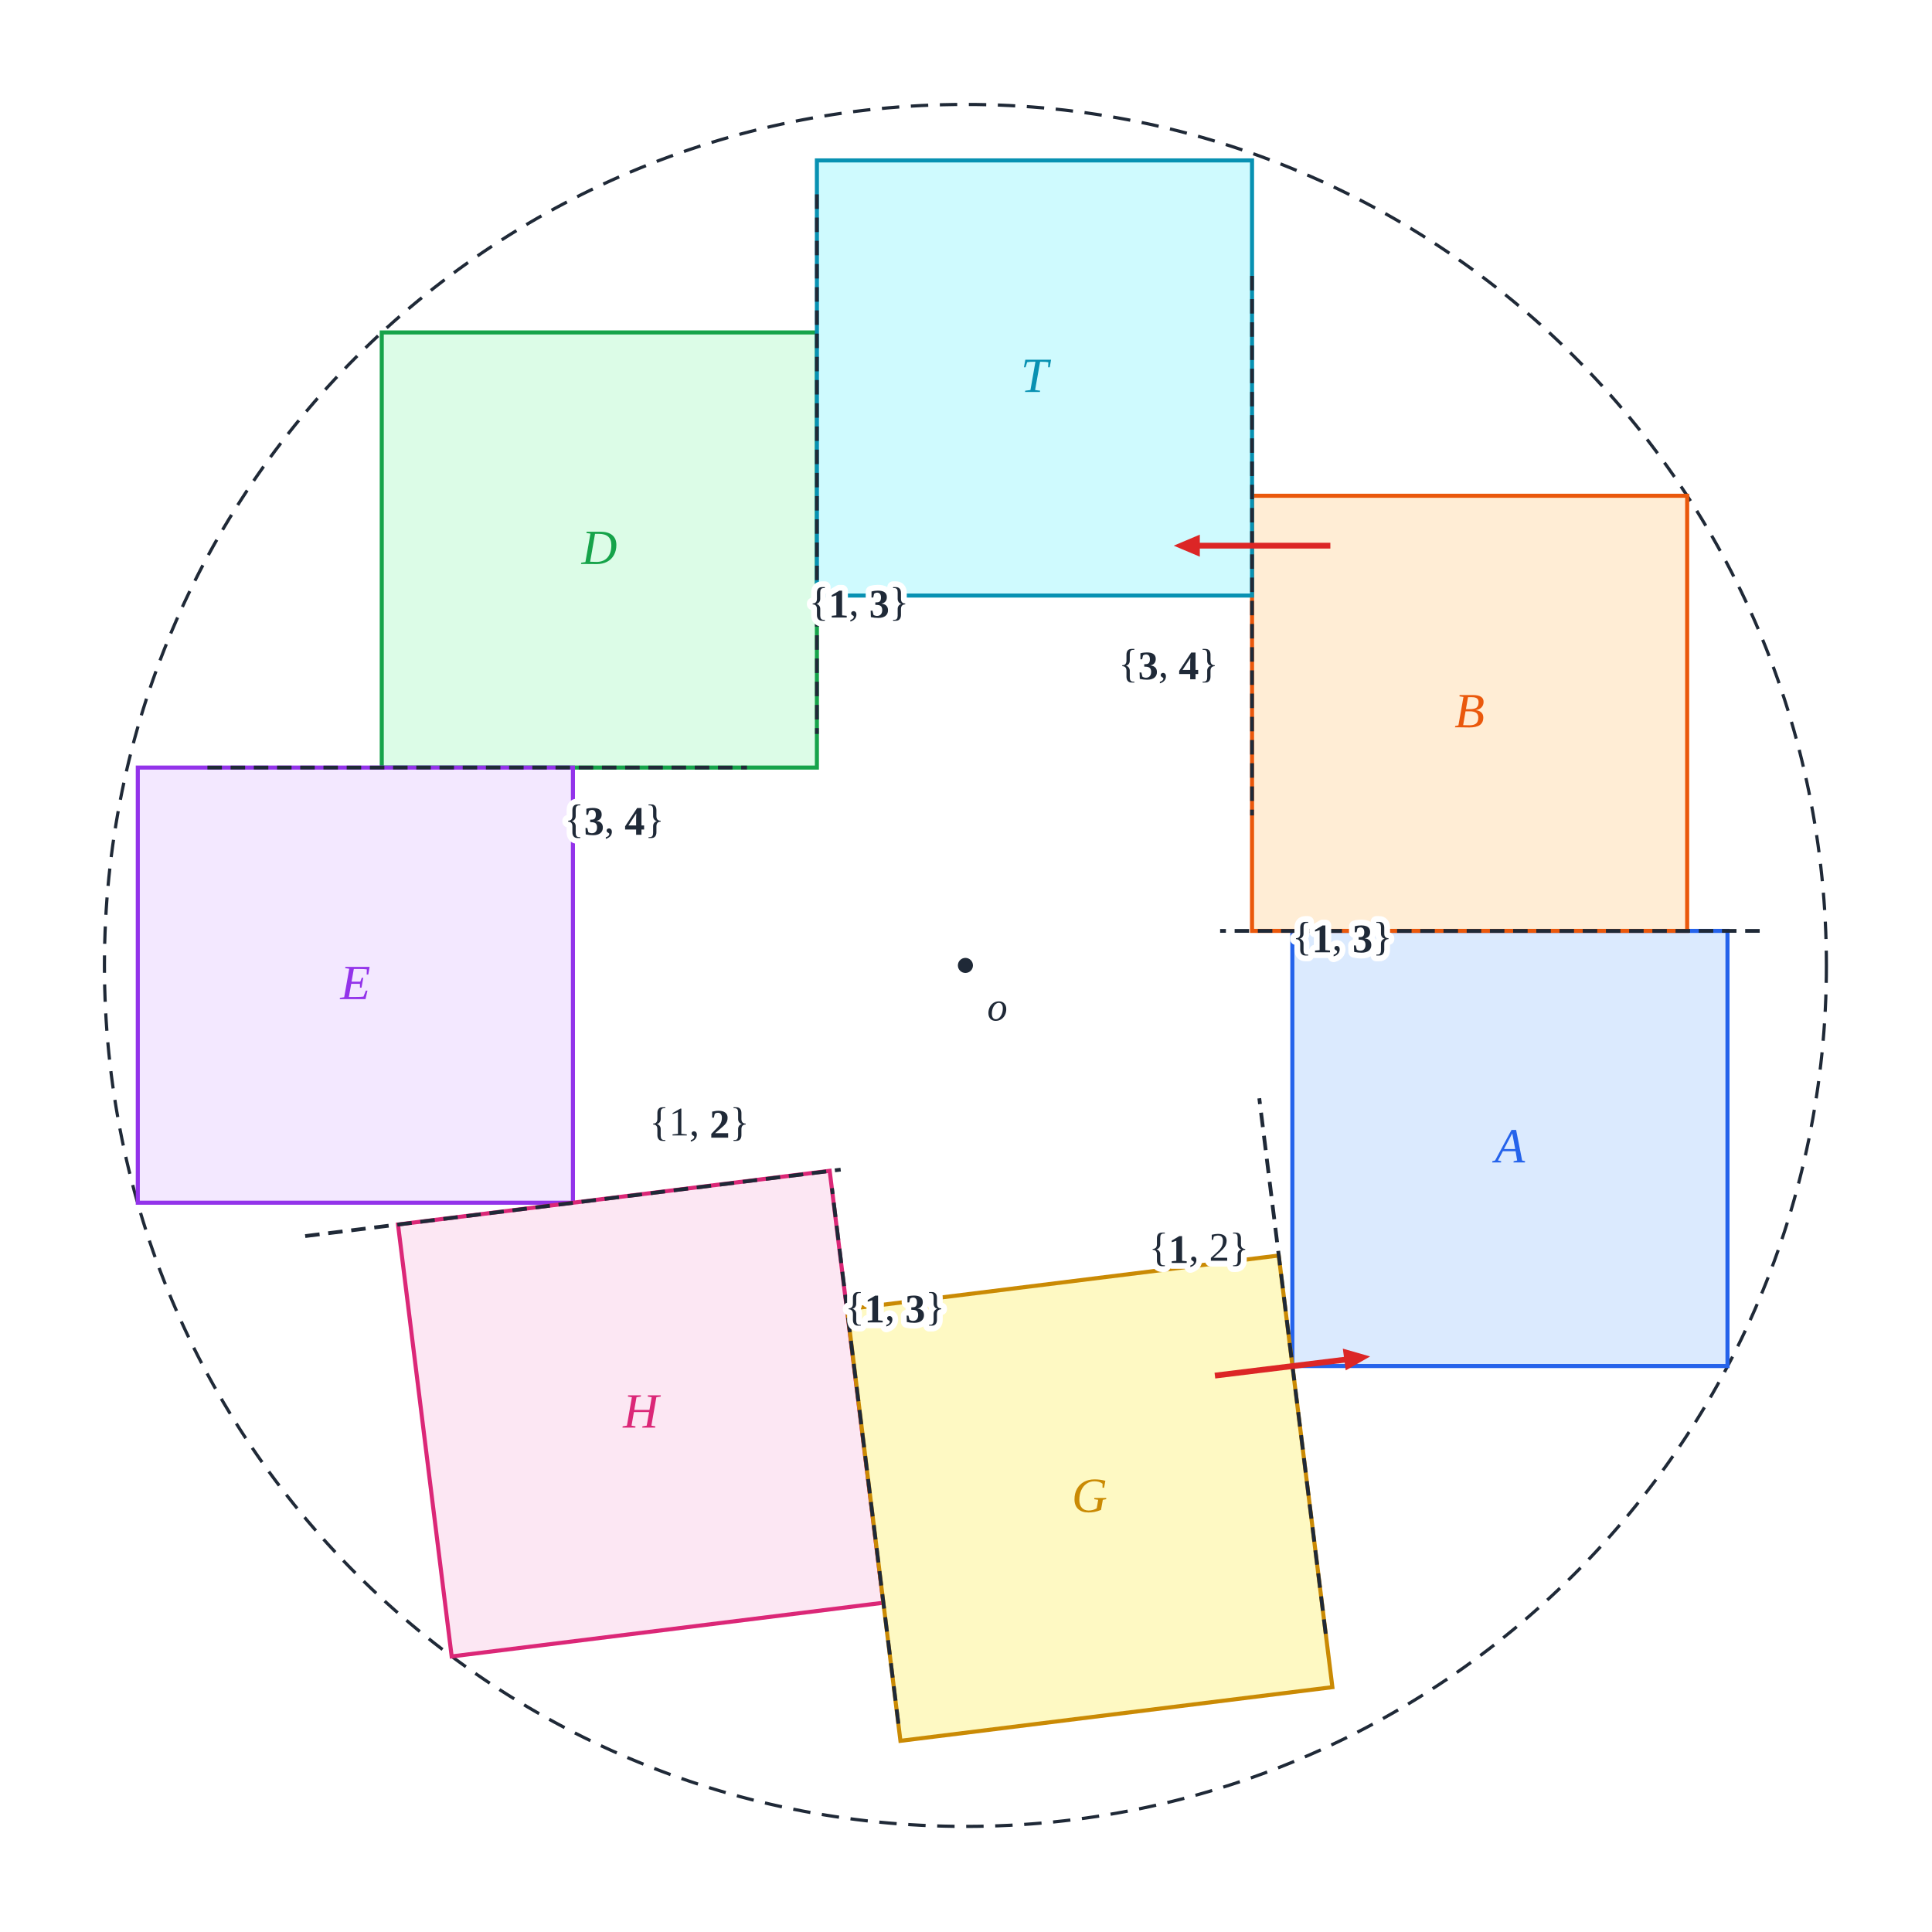
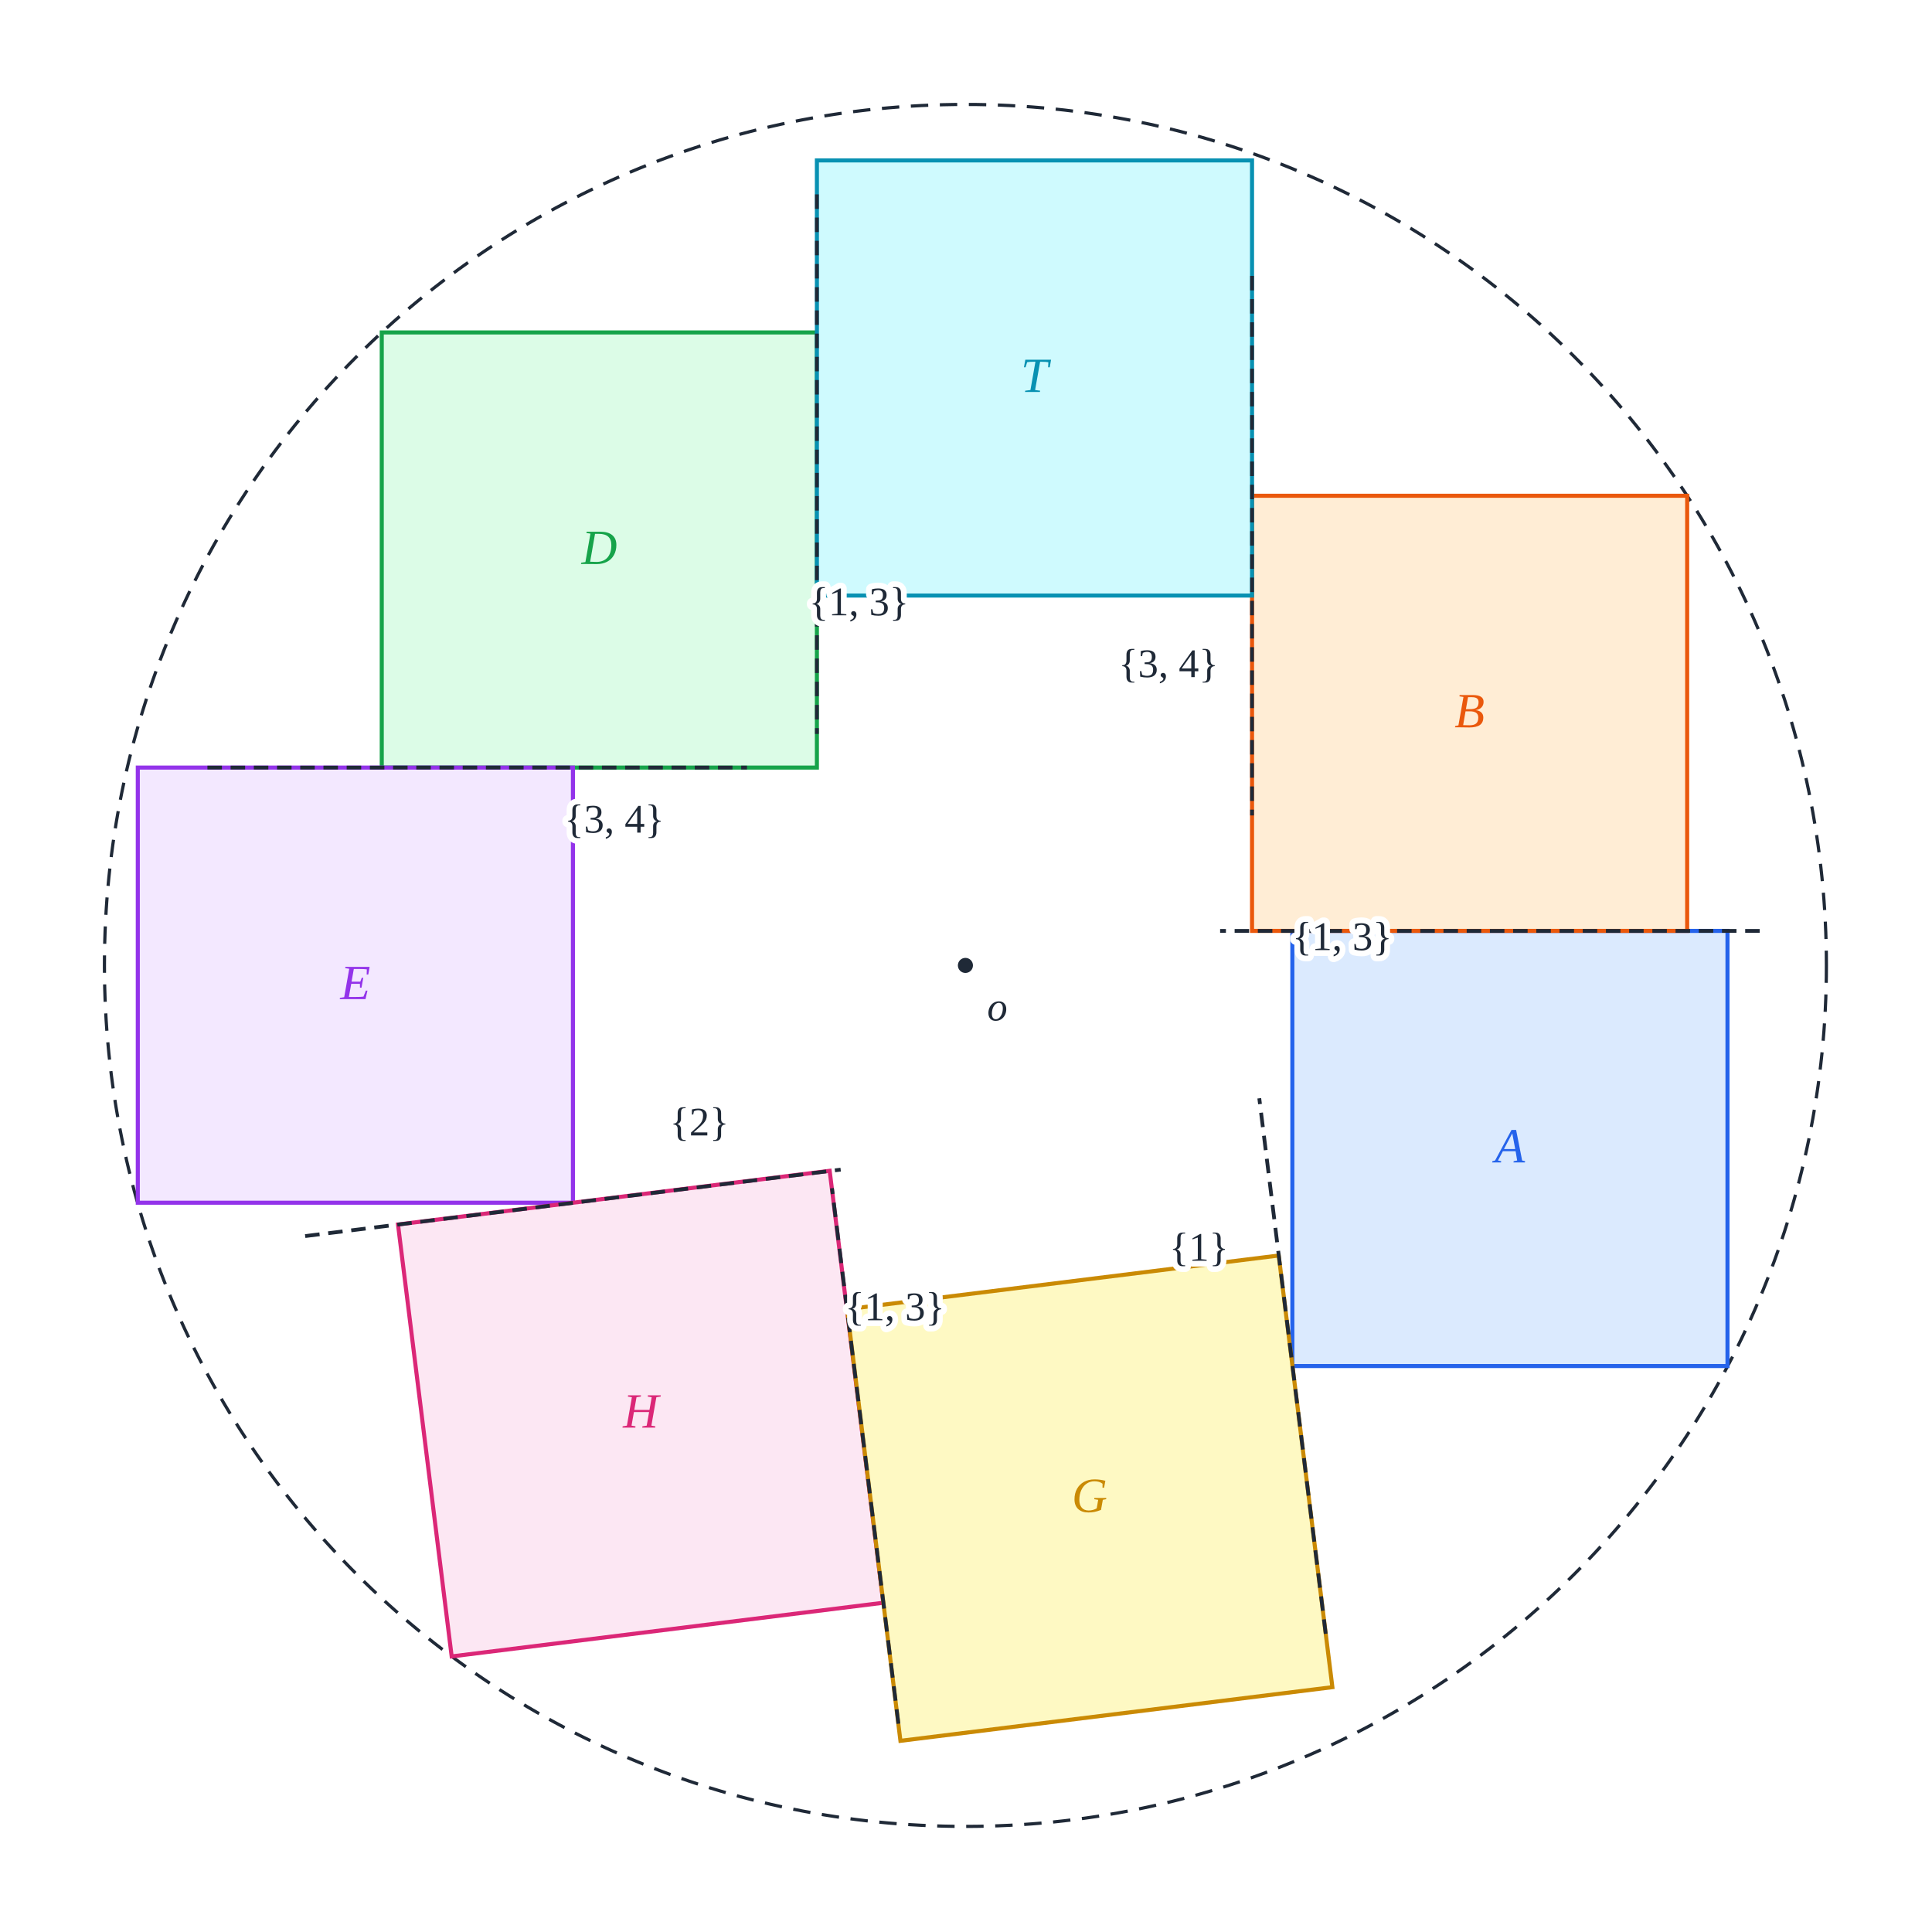
- <svg xmlns="http://www.w3.org/2000/svg" width="666" height="666" viewBox="0 0 666 666" role="img" aria-label="The separating lines of the seven contacts of the optimal packing, each edge labelled with its normal owners, the terminal owners in bold, and the two hard axes marked">
+ <svg xmlns="http://www.w3.org/2000/svg" width="666" height="666" viewBox="0 0 666 666" role="img" aria-label="The separating lines of the seven contacts of the optimal packing, each edge labelled with its owner set of retained axes">
  <defs>
    <marker id="arrow" viewBox="0 0 10 10" refX="9" refY="5" markerUnits="userSpaceOnUse" markerWidth="11" markerHeight="11" orient="auto-start-reverse">
      <path d="M 0 0 L 10 5 L 0 10 z" fill="#1f2937" />
    </marker>
  </defs>
  <rect width="100%" height="100%" fill="#ffffff" />
  <circle cx="332.8" cy="332.8" r="296.8" fill="none" stroke="#1f2937" stroke-width="1.1" stroke-dasharray="6 4" />
  <polygon points="445.5,470.9 595.5,470.9 595.5,320.9 445.5,320.9" fill="#dbeafe" stroke="#2563eb" stroke-width="1.4" fill-opacity="1.0" />
  <polygon points="431.6,320.9 581.6,320.9 581.6,170.9 431.6,170.9" fill="#ffedd5" stroke="#ea580c" stroke-width="1.4" fill-opacity="1.0" />
  <polygon points="131.6,264.6 281.6,264.6 281.6,114.6 131.6,114.6" fill="#dcfce7" stroke="#16a34a" stroke-width="1.4" fill-opacity="1.0" />
  <polygon points="47.5,414.6 197.5,414.6 197.5,264.6 47.5,264.6" fill="#f3e8ff" stroke="#9333ea" stroke-width="1.4" fill-opacity="1.0" />
  <polygon points="281.6,205.3 431.6,205.3 431.6,55.3 281.6,55.3" fill="#cffafe" stroke="#0891b2" stroke-width="1.4" fill-opacity="1.0" />
  <polygon points="155.7,571.0 304.5,552.5 286.0,403.6 137.2,422.1" fill="#fce7f3" stroke="#db2777" stroke-width="1.4" fill-opacity="1.0" />
  <polygon points="310.4,600.1 459.3,581.6 440.8,432.8 292.0,451.3" fill="#fef9c3" stroke="#ca8a04" stroke-width="1.4" fill-opacity="1.0" />
  <line x1="309.7" y1="594.2" x2="286.8" y2="409.6" stroke="#1f2937" stroke-width="1.3" stroke-dasharray="5 3" />
-   <text x="308.5" y="451.9" font-size="14" font-family="Georgia, 'Times New Roman', serif" text-anchor="middle" dominant-baseline="middle" fill="#ffffff" stroke="#ffffff" stroke-width="4" stroke-linejoin="round">{<tspan font-weight="bold">1</tspan>, <tspan font-weight="bold">3</tspan>}</text>
-   <text x="308.5" y="451.9" font-size="14" font-family="Georgia, 'Times New Roman', serif" text-anchor="middle" dominant-baseline="middle" fill="#1f2937">{<tspan font-weight="bold">1</tspan>, <tspan font-weight="bold">3</tspan>}</text>
+   <text x="308.5" y="451.9" font-size="14" font-family="Georgia, 'Times New Roman', serif" text-anchor="middle" dominant-baseline="middle" fill="#ffffff" stroke="#ffffff" stroke-width="4" stroke-linejoin="round">{1, 3}</text>
+   <text x="308.5" y="451.9" font-size="14" font-family="Georgia, 'Times New Roman', serif" text-anchor="middle" dominant-baseline="middle" fill="#1f2937">{1, 3}</text>
  <line x1="457.0" y1="563.2" x2="434.1" y2="378.6" stroke="#1f2937" stroke-width="1.3" stroke-dasharray="5 3" />
-   <text x="413.3" y="431.4" font-size="14" font-family="Georgia, 'Times New Roman', serif" text-anchor="middle" dominant-baseline="middle" fill="#ffffff" stroke="#ffffff" stroke-width="4" stroke-linejoin="round">{<tspan font-weight="bold">1</tspan>, 2}</text>
-   <text x="413.3" y="431.4" font-size="14" font-family="Georgia, 'Times New Roman', serif" text-anchor="middle" dominant-baseline="middle" fill="#1f2937">{<tspan font-weight="bold">1</tspan>, 2}</text>
-   <line x1="418.8" y1="474.2" x2="466.1" y2="468.4" stroke="#dc2626" stroke-width="2.0" />
-   <path d="M 472.3 467.6 L 463.9 472.4 L 462.9 464.9 z" fill="#dc2626" />
+   <text x="413.3" y="431.4" font-size="14" font-family="Georgia, 'Times New Roman', serif" text-anchor="middle" dominant-baseline="middle" fill="#ffffff" stroke="#ffffff" stroke-width="4" stroke-linejoin="round">{1}</text>
+   <text x="413.3" y="431.4" font-size="14" font-family="Georgia, 'Times New Roman', serif" text-anchor="middle" dominant-baseline="middle" fill="#1f2937">{1}</text>
  <line x1="606.6" y1="320.9" x2="420.6" y2="320.9" stroke="#1f2937" stroke-width="1.3" stroke-dasharray="5 3" />
-   <text x="462.7" y="324.3" font-size="14" font-family="Georgia, 'Times New Roman', serif" text-anchor="middle" dominant-baseline="middle" fill="#ffffff" stroke="#ffffff" stroke-width="4" stroke-linejoin="round">{<tspan font-weight="bold">1</tspan>, <tspan font-weight="bold">3</tspan>}</text>
-   <text x="462.7" y="324.3" font-size="14" font-family="Georgia, 'Times New Roman', serif" text-anchor="middle" dominant-baseline="middle" fill="#1f2937">{<tspan font-weight="bold">1</tspan>, <tspan font-weight="bold">3</tspan>}</text>
+   <text x="462.7" y="324.3" font-size="14" font-family="Georgia, 'Times New Roman', serif" text-anchor="middle" dominant-baseline="middle" fill="#ffffff" stroke="#ffffff" stroke-width="4" stroke-linejoin="round">{1, 3}</text>
+   <text x="462.7" y="324.3" font-size="14" font-family="Georgia, 'Times New Roman', serif" text-anchor="middle" dominant-baseline="middle" fill="#1f2937">{1, 3}</text>
  <line x1="431.6" y1="95.1" x2="431.6" y2="281.1" stroke="#1f2937" stroke-width="1.3" stroke-dasharray="5 3" />
-   <text x="402.8" y="230.2" font-size="14" font-family="Georgia, 'Times New Roman', serif" text-anchor="middle" dominant-baseline="middle" fill="#ffffff" stroke="#ffffff" stroke-width="4" stroke-linejoin="round">{<tspan font-weight="bold">3</tspan>, <tspan font-weight="bold">4</tspan>}</text>
-   <text x="402.8" y="230.2" font-size="14" font-family="Georgia, 'Times New Roman', serif" text-anchor="middle" dominant-baseline="middle" fill="#1f2937">{<tspan font-weight="bold">3</tspan>, <tspan font-weight="bold">4</tspan>}</text>
-   <line x1="458.6" y1="188.1" x2="410.9" y2="188.1" stroke="#dc2626" stroke-width="2.0" />
-   <path d="M 404.6 188.1 L 413.6 184.3 L 413.6 191.9 z" fill="#dc2626" />
+   <text x="402.8" y="230.2" font-size="14" font-family="Georgia, 'Times New Roman', serif" text-anchor="middle" dominant-baseline="middle" fill="#ffffff" stroke="#ffffff" stroke-width="4" stroke-linejoin="round">{3, 4}</text>
+   <text x="402.8" y="230.2" font-size="14" font-family="Georgia, 'Times New Roman', serif" text-anchor="middle" dominant-baseline="middle" fill="#1f2937">{3, 4}</text>
  <line x1="281.6" y1="67.0" x2="281.6" y2="253.0" stroke="#1f2937" stroke-width="1.3" stroke-dasharray="5 3" />
-   <text x="296.1" y="208.9" font-size="14" font-family="Georgia, 'Times New Roman', serif" text-anchor="middle" dominant-baseline="middle" fill="#ffffff" stroke="#ffffff" stroke-width="4" stroke-linejoin="round">{<tspan font-weight="bold">1</tspan>, <tspan font-weight="bold">3</tspan>}</text>
-   <text x="296.1" y="208.9" font-size="14" font-family="Georgia, 'Times New Roman', serif" text-anchor="middle" dominant-baseline="middle" fill="#1f2937">{<tspan font-weight="bold">1</tspan>, <tspan font-weight="bold">3</tspan>}</text>
+   <text x="296.1" y="208.9" font-size="14" font-family="Georgia, 'Times New Roman', serif" text-anchor="middle" dominant-baseline="middle" fill="#ffffff" stroke="#ffffff" stroke-width="4" stroke-linejoin="round">{1, 3}</text>
+   <text x="296.1" y="208.9" font-size="14" font-family="Georgia, 'Times New Roman', serif" text-anchor="middle" dominant-baseline="middle" fill="#1f2937">{1, 3}</text>
  <line x1="71.5" y1="264.6" x2="257.5" y2="264.6" stroke="#1f2937" stroke-width="1.3" stroke-dasharray="5 3" />
-   <text x="211.8" y="283.8" font-size="14" font-family="Georgia, 'Times New Roman', serif" text-anchor="middle" dominant-baseline="middle" fill="#ffffff" stroke="#ffffff" stroke-width="4" stroke-linejoin="round">{<tspan font-weight="bold">3</tspan>, <tspan font-weight="bold">4</tspan>}</text>
-   <text x="211.8" y="283.8" font-size="14" font-family="Georgia, 'Times New Roman', serif" text-anchor="middle" dominant-baseline="middle" fill="#1f2937">{<tspan font-weight="bold">3</tspan>, <tspan font-weight="bold">4</tspan>}</text>
+   <text x="211.8" y="283.8" font-size="14" font-family="Georgia, 'Times New Roman', serif" text-anchor="middle" dominant-baseline="middle" fill="#ffffff" stroke="#ffffff" stroke-width="4" stroke-linejoin="round">{3, 4}</text>
+   <text x="211.8" y="283.8" font-size="14" font-family="Georgia, 'Times New Roman', serif" text-anchor="middle" dominant-baseline="middle" fill="#1f2937">{3, 4}</text>
  <line x1="105.2" y1="426.1" x2="289.8" y2="403.2" stroke="#1f2937" stroke-width="1.3" stroke-dasharray="5 3" />
-   <text x="241.1" y="388.2" font-size="14" font-family="Georgia, 'Times New Roman', serif" text-anchor="middle" dominant-baseline="middle" fill="#ffffff" stroke="#ffffff" stroke-width="4" stroke-linejoin="round">{1, <tspan font-weight="bold">2</tspan>}</text>
-   <text x="241.1" y="388.2" font-size="14" font-family="Georgia, 'Times New Roman', serif" text-anchor="middle" dominant-baseline="middle" fill="#1f2937">{1, <tspan font-weight="bold">2</tspan>}</text>
+   <text x="241.1" y="388.2" font-size="14" font-family="Georgia, 'Times New Roman', serif" text-anchor="middle" dominant-baseline="middle" fill="#ffffff" stroke="#ffffff" stroke-width="4" stroke-linejoin="round">{2}</text>
+   <text x="241.1" y="388.2" font-size="14" font-family="Georgia, 'Times New Roman', serif" text-anchor="middle" dominant-baseline="middle" fill="#1f2937">{2}</text>
  <text x="520.5" y="395.9" font-size="17" font-family="Georgia, 'Times New Roman', serif" fill="#2563eb" text-anchor="middle" dominant-baseline="middle" font-style="italic">A</text>
  <text x="506.6" y="245.9" font-size="17" font-family="Georgia, 'Times New Roman', serif" fill="#ea580c" text-anchor="middle" dominant-baseline="middle" font-style="italic">B</text>
  <text x="206.6" y="189.6" font-size="17" font-family="Georgia, 'Times New Roman', serif" fill="#16a34a" text-anchor="middle" dominant-baseline="middle" font-style="italic">D</text>
  <text x="122.5" y="339.6" font-size="17" font-family="Georgia, 'Times New Roman', serif" fill="#9333ea" text-anchor="middle" dominant-baseline="middle" font-style="italic">E</text>
  <text x="356.6" y="130.3" font-size="17" font-family="Georgia, 'Times New Roman', serif" fill="#0891b2" text-anchor="middle" dominant-baseline="middle" font-style="italic">T</text>
  <text x="220.9" y="487.3" font-size="17" font-family="Georgia, 'Times New Roman', serif" fill="#db2777" text-anchor="middle" dominant-baseline="middle" font-style="italic">H</text>
  <text x="375.6" y="516.4" font-size="17" font-family="Georgia, 'Times New Roman', serif" fill="#ca8a04" text-anchor="middle" dominant-baseline="middle" font-style="italic">G</text>
  <circle cx="332.8" cy="332.8" r="2.6" fill="#1f2937" />
  <text x="340.3" y="347.8" font-size="14" font-family="Georgia, 'Times New Roman', serif" fill="#1f2937" text-anchor="start" dominant-baseline="middle" font-style="italic">o</text>
</svg>
